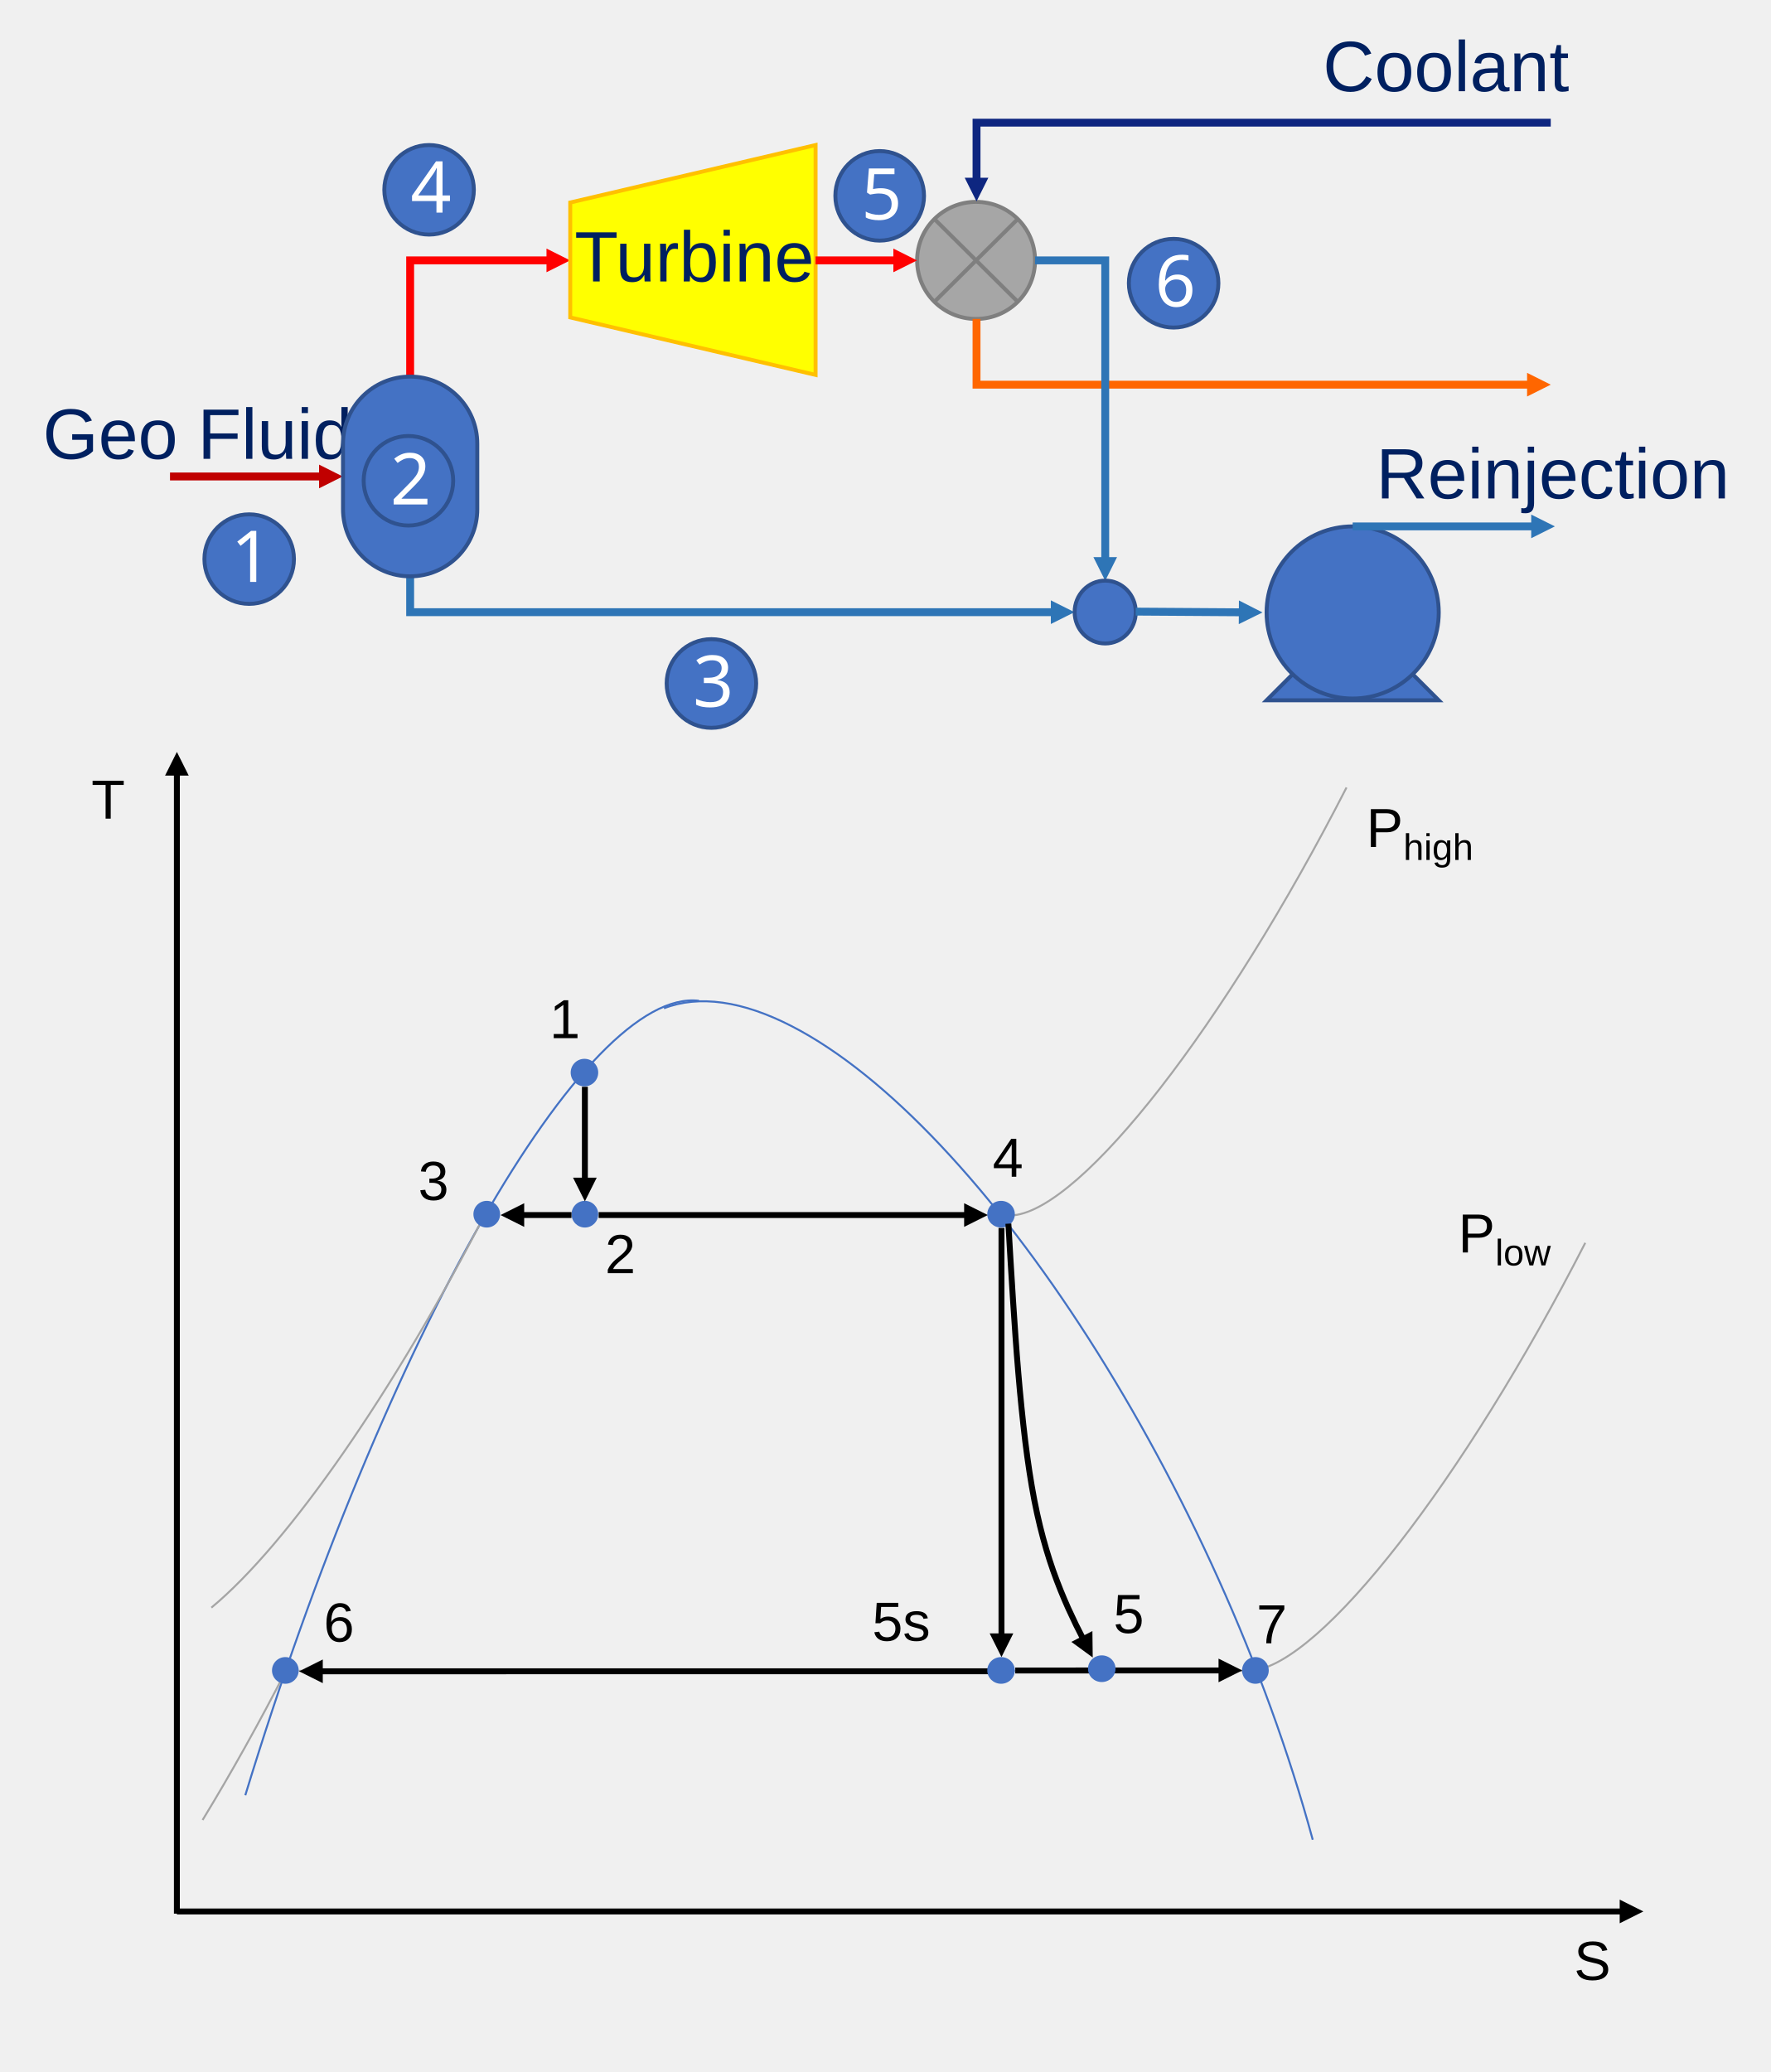
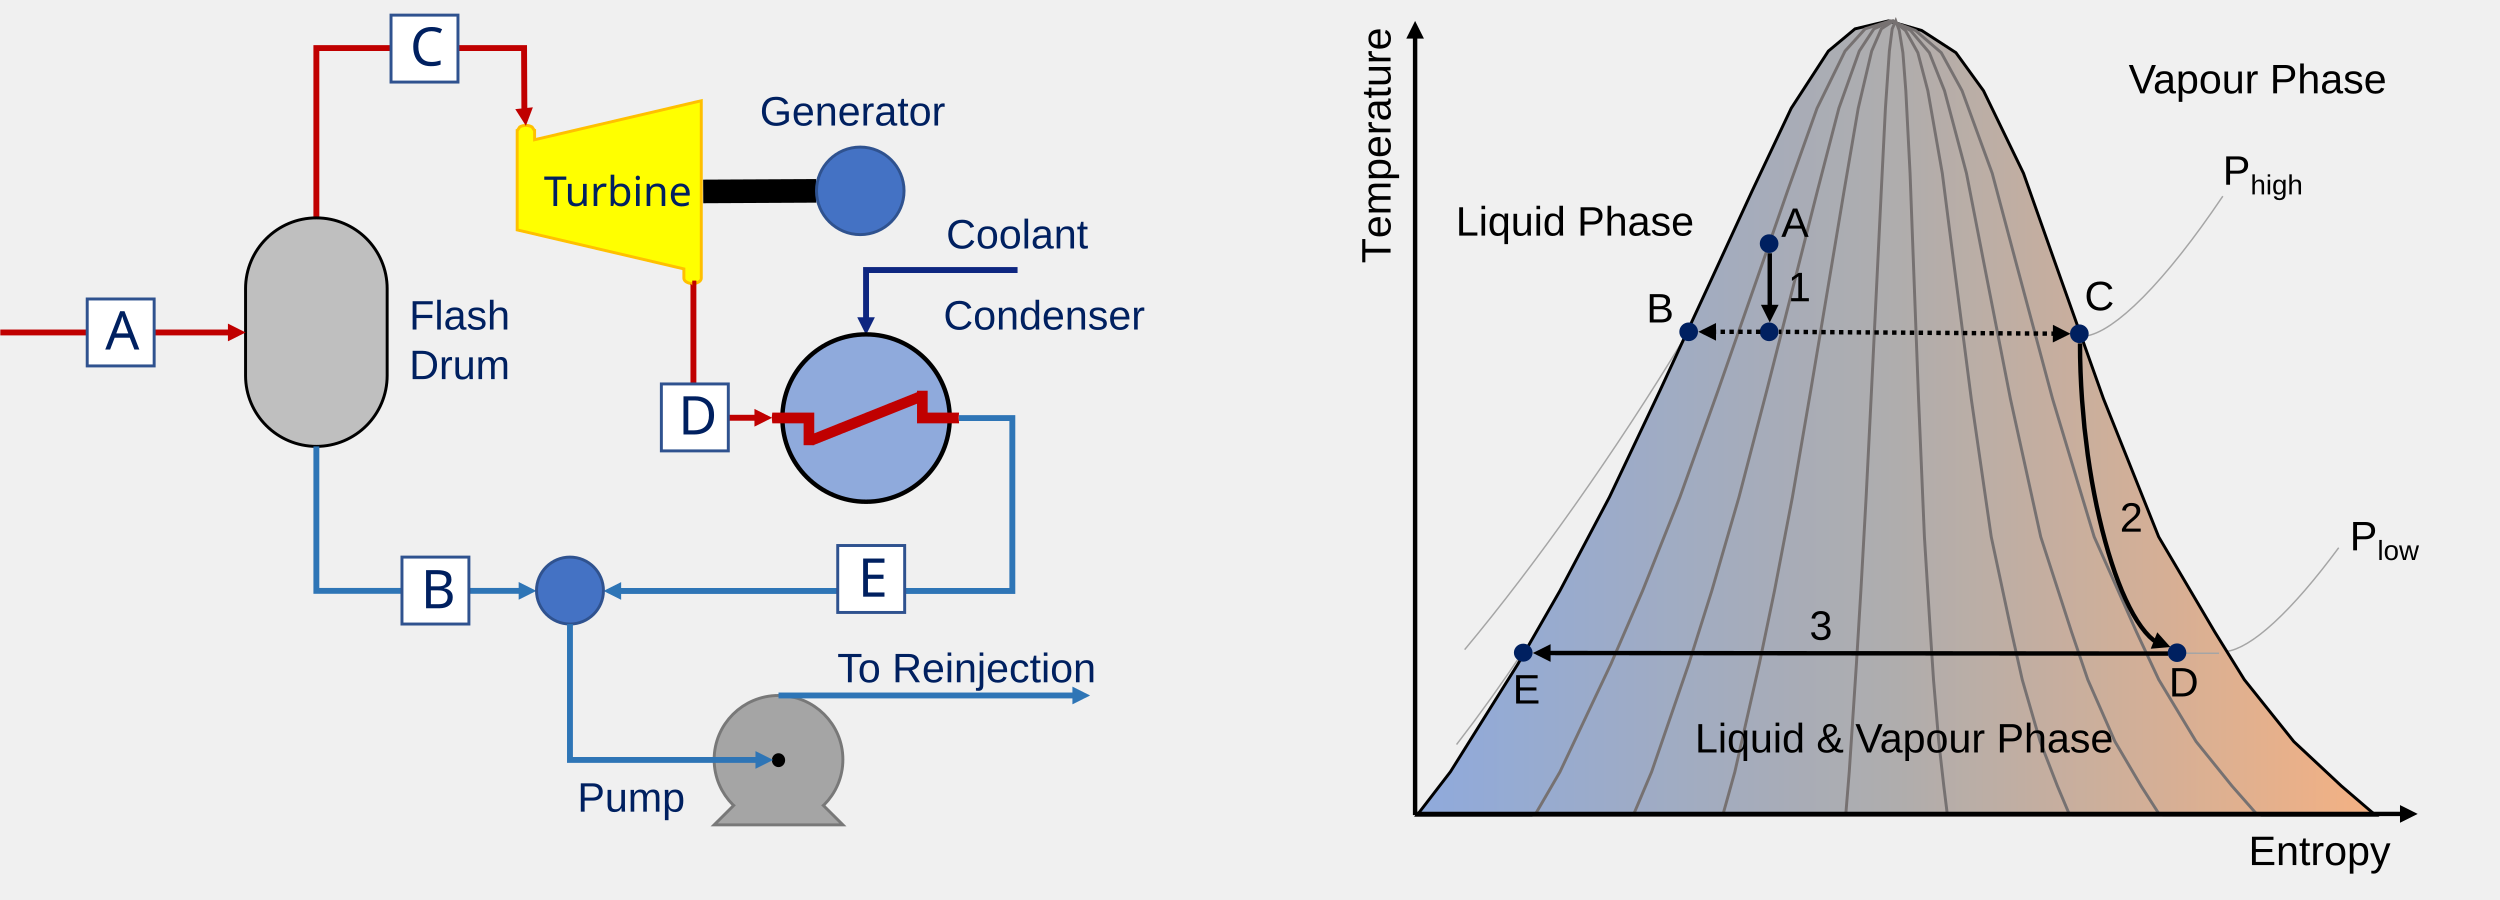
- <svg xmlns="http://www.w3.org/2000/svg" width="2057" height="2407" xml:space="preserve" overflow="hidden">
+ <svg xmlns="http://www.w3.org/2000/svg" width="3884" height="1398" xml:space="preserve" overflow="hidden">
  <defs>
    <clipPath id="clip0">
-       <rect x="1187" y="128" width="2057" height="2407" />
+       <rect x="279" y="635" width="3884" height="1398" />
    </clipPath>
+     <linearGradient x1="2480.5" y1="1284.5" x2="3969.5" y2="1284.5" gradientUnits="userSpaceOnUse" spreadMethod="reflect" id="fill1">
+       <stop offset="0" stop-color="#8FAADC" />
+       <stop offset="0.5" stop-color="#AFADAD" />
+       <stop offset="1" stop-color="#F4B183" />
+     </linearGradient>
  </defs>
-   <g clip-path="url(#clip0)" transform="translate(-1187 -128)">
-     <path d="M472.214 30.47C887.18-43.293 1385.5 21.14 1585.24 174.385 1636.3 213.561 1664.32 256.285 1667.45 299.747" stroke="#4472C4" stroke-width="2.292" stroke-miterlimit="8" fill="none" fill-rule="evenodd" transform="matrix(-0.426883 -0.904307 -0.904307 0.426883 2941.24 2679.22)" />
-     <path d="M1471.98 2213.52C1634.22 1681.53 1866.74 1274.43 1999.1 1290.62" stroke="#4472C4" stroke-width="2.292" stroke-miterlimit="8" fill="none" fill-rule="evenodd" />
-     <path d="M267.416 425.039C272.189 489.403 274.623 556.878 274.623 624.808" stroke="#A5A5A5" stroke-width="2.292" stroke-miterlimit="8" fill="none" fill-rule="evenodd" transform="matrix(0.890247 0.455478 0.455478 -0.890247 990.681 2498.87)" />
-     <path d="M0 0 1114.15 0" stroke="#A5A5A5" stroke-width="2.292" stroke-miterlimit="8" fill="none" fill-rule="evenodd" transform="matrix(-1 0 0 1 2648.15 2069)" />
-     <path d="M199.799 68.449C245.723 175.246 274.623 390.132 274.623 624.808" stroke="#A5A5A5" stroke-width="2.292" stroke-miterlimit="8" fill="none" fill-rule="evenodd" transform="matrix(0.890247 0.455478 0.455478 -0.890247 1223.52 1965.51)" />
-     <path d="M156.663 6.236C224.339 50.073 274.623 313.754 274.623 624.807" stroke="#A5A5A5" stroke-width="2.292" stroke-miterlimit="8" fill="none" fill-rule="evenodd" transform="matrix(0.890247 0.455478 0.455478 -0.890247 2222.29 1473.97)" />
-     <path d="M3.438-9.19251e-07 3.438 1326.63-3.437 1326.63-3.438 9.19251e-07ZM13.75 1322.04 0 1349.54-13.75 1322.04Z" transform="matrix(1 0 0 -1 1392.5 2351.04)" />
-     <path d="M7.2815e-07-3.438 1680.81-3.437 1680.81 3.438-7.2815e-07 3.438ZM1676.23-13.75 1703.73 0 1676.23 13.75Z" transform="matrix(1 0 0 -1 1392.5 2348.5)" />
-     <text font-family="Arial,Arial_MSFontService,sans-serif" font-weight="400" font-size="64" transform="matrix(1 0 0 1 1293.13 1079)">T</text>
-     <text font-family="Arial,Arial_MSFontService,sans-serif" font-weight="400" font-size="64" transform="matrix(1 0 0 1 3015.65 2428)">S</text>
-     <path d="M156.663 6.236C224.339 50.073 274.623 313.754 274.623 624.807" stroke="#A5A5A5" stroke-width="2.292" stroke-miterlimit="8" fill="none" fill-rule="evenodd" transform="matrix(0.890247 0.455478 0.455478 -0.890247 2499.66 2002.93)" />
-     <text font-family="Arial,Arial_MSFontService,sans-serif" font-weight="400" font-size="64" transform="matrix(1 0 0 1 2774.38 1112)">P</text>
-     <text font-family="Arial,Arial_MSFontService,sans-serif" font-weight="400" font-size="43" transform="matrix(1 0 0 1 2817.35 1127)">high</text>
-     <text font-family="Arial,Arial_MSFontService,sans-serif" font-weight="400" font-size="64" transform="matrix(1 0 0 1 2881.16 1583)">P</text>
-     <text font-family="Arial,Arial_MSFontService,sans-serif" font-weight="400" font-size="43" transform="matrix(1 0 0 1 2924.13 1598)">low</text>
-     <path d="M1503 2068.5C1503 2059.94 1509.94 2053 1518.5 2053 1527.06 2053 1534 2059.94 1534 2068.5 1534 2077.06 1527.06 2084 1518.5 2084 1509.94 2084 1503 2077.06 1503 2068.5Z" fill="#4472C4" fill-rule="evenodd" />
-     <path d="M2334 1538.5C2334 1529.94 2341.16 1523 2350 1523 2358.84 1523 2366 1529.94 2366 1538.5 2366 1547.06 2358.84 1554 2350 1554 2341.16 1554 2334 1547.06 2334 1538.5Z" fill="#4472C4" fill-rule="evenodd" />
-     <path d="M9.60981e-05-3.438 777.465-3.416 777.465 3.459-9.60981e-05 3.438ZM772.882-13.728 800.382 0.022 772.882 13.772Z" transform="matrix(-1 0 0 1 2334.88 2069.5)" />
-     <path d="M1882.5 1536.06 2311.7 1536.06 2311.7 1542.94 1882.5 1542.94ZM2307.11 1525.75 2334.61 1539.5 2307.11 1553.25Z" />
-     <path d="M2353.94 1554.5 2353.94 2030.05 2347.06 2030.05 2347.06 1554.5ZM2364.25 2025.46 2350.5 2052.96 2336.75 2025.46Z" />
-     <path d="M2334 2068.5C2334 2059.94 2341.16 2053 2350 2053 2358.84 2053 2366 2059.94 2366 2068.5 2366 2077.06 2358.84 2084 2350 2084 2341.16 2084 2334 2077.06 2334 2068.5Z" fill="#4472C4" fill-rule="evenodd" />
-     <text font-family="Arial,Arial_MSFontService,sans-serif" font-weight="400" font-size="64" transform="matrix(1 0 0 1 1563.02 2035)">6</text>
-     <text font-family="Arial,Arial_MSFontService,sans-serif" font-weight="400" font-size="64" transform="matrix(1 0 0 1 2200.23 2034)">5s</text>
-     <path d="M1850 1374C1850 1365.16 1857.16 1358 1866 1358 1874.84 1358 1882 1365.16 1882 1374 1882 1382.84 1874.84 1390 1866 1390 1857.16 1390 1850 1382.84 1850 1374Z" fill="#4472C4" fill-rule="evenodd" />
-     <path d="M1851 1538.5C1851 1529.94 1857.94 1523 1866.5 1523 1875.06 1523 1882 1529.94 1882 1538.5 1882 1547.06 1875.06 1554 1866.5 1554 1857.94 1554 1851 1547.06 1851 1538.5Z" fill="#4472C4" fill-rule="evenodd" />
-     <text font-family="Arial,Arial_MSFontService,sans-serif" font-weight="400" font-size="64" transform="matrix(1 0 0 1 1825.44 1334)">1</text>
-     <text font-family="Arial,Arial_MSFontService,sans-serif" font-weight="400" font-size="64" transform="matrix(1 0 0 1 1889.87 1607)">2</text>
-     <text font-family="Arial,Arial_MSFontService,sans-serif" font-weight="400" font-size="64" transform="matrix(1 0 0 1 1672.83 1522)">3</text>
-     <path d="M1737 1538.5C1737 1529.94 1743.94 1523 1752.5 1523 1761.06 1523 1768 1529.94 1768 1538.5 1768 1547.06 1761.06 1554 1752.5 1554 1743.94 1554 1737 1547.06 1737 1538.5Z" fill="#4472C4" fill-rule="evenodd" />
-     <text font-family="Arial,Arial_MSFontService,sans-serif" font-weight="400" font-size="64" transform="matrix(1 0 0 1 2340.17 1495)">4</text>
-     <path d="M2630 2068.5C2630 2059.94 2636.94 2053 2645.5 2053 2654.06 2053 2661 2059.94 2661 2068.5 2661 2077.06 2654.06 2084 2645.5 2084 2636.94 2084 2630 2077.06 2630 2068.5Z" fill="#4472C4" fill-rule="evenodd" />
-     <text font-family="Arial,Arial_MSFontService,sans-serif" font-weight="400" font-size="64" transform="matrix(1 0 0 1 2646.71 2037)">7</text>
-     <path d="M1.5044e-05-3.438 59.546-3.437 59.546 3.438-1.5044e-05 3.438ZM54.963-13.75 82.463 0 54.963 13.75Z" transform="matrix(-1 0 0 1 1850.96 1539.5)" />
-     <path d="M0.001-3.438 240.759-3.367 240.757 3.508-0.001 3.438ZM236.179-13.681 263.675 0.078 236.171 13.819Z" transform="matrix(1 0 0 -1 2366.5 2068.58)" />
-     <path d="M2451 2066.5C2451 2057.94 2458.16 2051 2467 2051 2475.84 2051 2483 2057.94 2483 2066.5 2483 2075.06 2475.84 2082 2467 2082 2458.16 2082 2451 2075.06 2451 2066.5Z" fill="#4472C4" fill-rule="evenodd" />
-     <path d="M2361.93 1549.3 2364.56 1593.73 2364.56 1593.72 2367.31 1637.79 2367.3 1637.77 2370.24 1680.95 2370.24 1680.93 2371.8 1702.12 2371.8 1702.1 2373.49 1722.91 2373.49 1722.88 2375.3 1743.32 2375.3 1743.29 2377.23 1763.23 2377.23 1763.2 2379.29 1782.64 2379.29 1782.61 2381.48 1801.54 2381.47 1801.49 2383.85 1819.74 2383.84 1819.69 2386.4 1837.32 2386.39 1837.26 2389.14 1854.2 2389.13 1854.13 2392.07 1870.26 2392.05 1870.18 2395.24 1885.55 2395.22 1885.47 2398.6 1900.04 2398.58 1899.96 2402.14 1913.83 2402.12 1913.75 2405.87 1927 2405.85 1926.92 2409.72 1939.49 2409.7 1939.4 2413.76 1951.47 2413.73 1951.38 2417.98 1962.94 2417.95 1962.88 2422.27 1973.94 2422.24 1973.87 2426.67 1984.56 2426.65 1984.5 2431.15 1994.81 2431.11 1994.73 2440.42 2014.54 2440.38 2014.44 2449.07 2031.57 2442.94 2034.68 2434.22 2017.51 2424.87 1997.61 2420.34 1987.22 2415.87 1976.47 2411.54 1965.34 2407.26 1953.7 2403.17 1941.56 2399.27 1928.91 2395.49 1915.58 2391.91 1901.63 2388.52 1886.99 2385.31 1871.53 2382.36 1855.33 2379.6 1838.34 2377.03 1820.66 2374.65 1802.36 2372.46 1783.38 2370.39 1763.91 2368.45 1743.94 2366.64 1723.48 2364.95 1702.64 2363.38 1681.43 2360.44 1638.22 2357.69 1594.15 2355.07 1549.7ZM2456.13 2022.76 2456.5 2053.5 2431.68 2035.35Z" />
-     <text font-family="Arial,Arial_MSFontService,sans-serif" font-weight="400" font-size="64" transform="matrix(1 0 0 1 2480.5 2025)">5</text>
-     <path d="M2658.5 941.5 2758.5 841.5 2858.5 941.5Z" stroke="#2F528F" stroke-width="4.583" stroke-miterlimit="8" fill="#4472C4" fill-rule="evenodd" />
-     <path d="M2658.5 839.5C2658.5 784.271 2703.27 739.5 2758.5 739.5 2813.73 739.5 2858.5 784.271 2858.5 839.5 2858.5 894.728 2813.73 939.5 2758.5 939.5 2703.27 939.5 2658.5 894.728 2658.5 839.5Z" stroke="#2F528F" stroke-width="4.583" stroke-miterlimit="8" fill="#4472C4" fill-rule="evenodd" />
-     <path d="M2319.5 840.5C2319.5 840.5 2319.5 840.5 2319.5 840.5 2319.5 840.5 2319.5 840.5 2319.5 840.5 2319.5 840.5 2319.5 840.5 2319.5 840.5 2319.5 840.5 2319.5 840.5 2319.5 840.5Z" stroke="#2F528F" stroke-width="4.583" stroke-miterlimit="8" fill="#4472C4" fill-rule="evenodd" />
-     <path d="M1658.92 565.472 1658.92 425.917 1826.49 425.917 1826.49 435.083 1663.5 435.083 1668.08 430.5 1668.08 565.472ZM1821.91 416.75 1849.41 430.5 1821.91 444.25Z" fill="#FF0000" />
-     <path d="M2252.5 430.5C2252.5 392.945 2283.17 362.5 2321 362.5 2358.83 362.5 2389.5 392.945 2389.5 430.5 2389.5 468.055 2358.83 498.5 2321 498.5 2283.17 498.5 2252.5 468.055 2252.5 430.5Z" fill="#A6A6A6" fill-rule="evenodd" />
-     <path d="M2272.56 382.417 2369.44 478.583M2369.44 382.417 2272.56 478.583" stroke="#7F7F7F" stroke-width="4.583" stroke-miterlimit="8" fill="none" fill-rule="evenodd" />
-     <path d="M2252.5 430.5C2252.5 392.945 2283.17 362.5 2321 362.5 2358.83 362.5 2389.5 392.945 2389.5 430.5 2389.5 468.055 2358.83 498.5 2321 498.5 2283.17 498.5 2252.5 468.055 2252.5 430.5Z" stroke="#7F7F7F" stroke-width="4.583" stroke-miterlimit="8" fill="none" fill-rule="evenodd" />
-     <path d="M0-4.583 671.71-4.583 671.71 68.572 662.543 68.572 662.543 0 667.126 4.583 0 4.583ZM680.876 63.989 667.126 91.489 653.376 63.989Z" fill="#0E2680" transform="matrix(-1 1.22465e-16 1.22465e-16 1 2988.63 270.5)" />
-     <path d="M1384.5 676.917 1562.27 676.917 1562.27 686.084 1384.5 686.083ZM1557.69 667.75 1585.19 681.501 1557.69 695.25Z" fill="#C00000" />
-     <path d="M0 285 66.75 0 200.25 0 267 285Z" stroke="#FFC000" stroke-width="4.583" stroke-miterlimit="8" fill="#FFFF00" fill-rule="evenodd" transform="matrix(1.83697e-16 1 1 -1.83697e-16 1849.5 296.5)" />
-     <path d="M2134.5 425.917 2229.49 425.917 2229.49 435.083 2134.5 435.083ZM2224.9 416.75 2252.4 430.5 2224.9 444.25Z" fill="#FF0000" />
-     <path d="M2965.71 579.456 2316.92 579.456 2316.92 498.5 2326.08 498.5 2326.08 574.872 2321.5 570.289 2965.71 570.289ZM2961.13 561.122 2988.63 574.872 2961.13 588.622Z" fill="#FF6600" />
-     <text fill="#002060" font-family="Arial,Arial_MSFontService,sans-serif" font-weight="400" font-size="83" transform="matrix(1 0 0 1 2723.89 234)">Coolant</text>
-     <text fill="#002060" font-family="Arial,Arial_MSFontService,sans-serif" font-weight="400" font-size="83" transform="matrix(1 0 0 1 1854.52 455)">Turbine</text>
-     <text fill="#002060" font-family="Arial,Arial_MSFontService,sans-serif" font-weight="400" font-size="83" transform="matrix(1 0 0 1 2785.71 707)">Reinjection</text>
-     <path d="M0-4.583 46.235-4.583 46.235 748.922 37.069 748.922 37.069 0 41.652 4.583 0 4.583ZM55.402 744.339 41.652 771.839 27.902 744.339Z" fill="#2E75B6" transform="matrix(1.83697e-16 1 1 -1.83697e-16 1663.5 797.5)" />
-     <path d="M2758.5 734.917 2970.5 734.917 2970.5 744.084 2758.5 744.083ZM2965.92 725.75 2993.42 739.5 2965.92 753.25Z" fill="#2E75B6" />
-     <text fill="#002060" font-family="Arial,Arial_MSFontService,sans-serif" font-weight="400" font-size="83" transform="matrix(1 0 0 1 1236.69 661)">Geo Fluid</text>
-     <path d="M1585.5 643.5C1585.5 600.422 1620.42 565.5 1663.5 565.5L1663.5 565.5C1706.58 565.5 1741.5 600.422 1741.5 643.5L1741.5 719.5C1741.5 762.578 1706.58 797.5 1663.5 797.5L1663.5 797.5C1620.42 797.5 1585.5 762.578 1585.5 719.5Z" stroke="#2F528F" stroke-width="4.583" stroke-miterlimit="8" fill="#4472C4" fill-rule="evenodd" />
-     <path d="M2389.5 425.917 2475.61 425.917 2475.61 779.757 2466.44 779.757 2466.44 430.5 2471.02 435.083 2389.5 435.083ZM2484.77 775.173 2471.02 802.673 2457.27 775.173Z" fill="#2E75B6" />
-     <path d="M2435.5 839C2435.5 818.842 2451.39 802.5 2471 802.5 2490.61 802.5 2506.5 818.842 2506.5 839 2506.5 859.158 2490.61 875.5 2471 875.5 2451.39 875.5 2435.5 859.158 2435.5 839Z" stroke="#2F528F" stroke-width="4.583" stroke-miterlimit="8" fill="#4472C4" fill-rule="evenodd" />
-     <path d="M2506.53 833.917 2630.89 834.732 2630.83 843.898 2506.47 843.083ZM2626.36 825.535 2653.77 839.465 2626.18 853.035Z" fill="#2E75B6" />
-     <path d="M1424.5 777.5C1424.5 748.781 1447.78 725.5 1476.5 725.5 1505.22 725.5 1528.5 748.781 1528.5 777.5 1528.5 806.219 1505.22 829.5 1476.5 829.5 1447.78 829.5 1424.5 806.219 1424.5 777.5Z" stroke="#2F528F" stroke-width="4.583" stroke-miterlimit="8" fill="#4472C4" fill-rule="evenodd" />
-     <text fill="#FFFFFF" font-family="Calibri,Calibri_MSFontService,sans-serif" font-weight="400" font-size="83" transform="matrix(1 0 0 1 1455.27 804)">1</text>
-     <path d="M1609.5 686.5C1609.5 657.781 1632.78 634.5 1661.5 634.5 1690.22 634.5 1713.5 657.781 1713.5 686.5 1713.5 715.219 1690.22 738.5 1661.5 738.5 1632.78 738.5 1609.5 715.219 1609.5 686.5Z" stroke="#2F528F" stroke-width="4.583" stroke-miterlimit="8" fill="#4472C4" fill-rule="evenodd" />
-     <text fill="#FFFFFF" font-family="Calibri,Calibri_MSFontService,sans-serif" font-weight="400" font-size="83" transform="matrix(1 0 0 1 1640.39 714)">2</text>
-     <path d="M1869.94 1390.5 1869.94 1500.67 1863.06 1500.67 1863.06 1390.5ZM1880.25 1496.08 1866.5 1523.58 1852.75 1496.08Z" />
-     <path d="M1961.5 922C1961.5 893.557 1984.78 870.5 2013.5 870.5 2042.22 870.5 2065.5 893.557 2065.5 922 2065.5 950.443 2042.22 973.5 2013.5 973.5 1984.78 973.5 1961.5 950.443 1961.5 922Z" stroke="#2F528F" stroke-width="4.583" stroke-miterlimit="8" fill="#4472C4" fill-rule="evenodd" />
-     <text fill="#FFFFFF" font-family="Calibri,Calibri_MSFontService,sans-serif" font-weight="400" font-size="83" transform="matrix(1 0 0 1 1991.95 949)">3</text>
-     <path d="M1633.5 348.5C1633.5 319.781 1656.78 296.5 1685.5 296.5 1714.22 296.5 1737.5 319.781 1737.5 348.5 1737.5 377.219 1714.22 400.5 1685.5 400.5 1656.78 400.5 1633.5 377.219 1633.5 348.5Z" stroke="#2F528F" stroke-width="4.583" stroke-miterlimit="8" fill="#4472C4" fill-rule="evenodd" />
-     <text fill="#FFFFFF" font-family="Calibri,Calibri_MSFontService,sans-serif" font-weight="400" font-size="83" transform="matrix(1 0 0 1 1663.94 375)">4</text>
-     <path d="M2157.5 355.5C2157.5 326.781 2180.56 303.5 2209 303.5 2237.44 303.5 2260.5 326.781 2260.5 355.5 2260.5 384.219 2237.44 407.5 2209 407.5 2180.56 407.5 2157.5 384.219 2157.5 355.5Z" stroke="#2F528F" stroke-width="4.583" stroke-miterlimit="8" fill="#4472C4" fill-rule="evenodd" />
-     <text fill="#FFFFFF" font-family="Calibri,Calibri_MSFontService,sans-serif" font-weight="400" font-size="83" transform="matrix(1 0 0 1 2187.59 383)">5</text>
-     <path d="M2498.5 457C2498.5 428.557 2521.78 405.5 2550.5 405.5 2579.22 405.5 2602.5 428.557 2602.5 457 2602.5 485.443 2579.22 508.5 2550.5 508.5 2521.78 508.5 2498.5 485.443 2498.5 457Z" stroke="#2F528F" stroke-width="4.583" stroke-miterlimit="8" fill="#4472C4" fill-rule="evenodd" />
-     <text fill="#FFFFFF" font-family="Calibri,Calibri_MSFontService,sans-serif" font-weight="400" font-size="83" transform="matrix(1 0 0 1 2528.73 484)">6</text>
+   <g clip-path="url(#clip0)" transform="translate(-279 -635)">
+     <path d="M244.483 388.589C248.847 447.433 251.072 509.122 251.072 571.227" stroke="#A5A5A5" stroke-width="2.292" stroke-miterlimit="8" fill="none" fill-rule="evenodd" transform="matrix(0.833926 0.551876 0.551876 -0.833926 2123.55 1980.83)" />
+     <path d="M143.228 5.701C182.449 31.106 216.733 139.264 235.718 297.484" stroke="#A5A5A5" stroke-width="2.292" stroke-miterlimit="8" fill="none" fill-rule="evenodd" transform="matrix(0.890247 0.455478 0.455478 -0.890247 3387.03 1097.24)" />
+     <path d="M143.228 5.701C176.285 27.114 206.106 107.571 226.095 229.279" stroke="#A5A5A5" stroke-width="2.292" stroke-miterlimit="8" fill="none" fill-rule="evenodd" transform="matrix(0.890247 0.455478 0.455478 -0.890247 3606.7 1587.07)" />
+     <path d="M230.087 335.321C249.348 508.698 255.716 722.123 247.671 924.658" stroke="#A5A5A5" stroke-width="2.292" stroke-miterlimit="8" fill="none" fill-rule="evenodd" transform="matrix(0.833926 0.551876 0.551876 -0.833926 2177.55 1796.92)" />
+     <path d="M3212.71 667.5 3264.47 682.297 3317.71 716.823 3360.6 776.011 3422.72 904.252 3471.52 1042.36 3546.94 1254.45 3632.72 1469 3719.97 1616.97 3765.82 1690.96 3842.72 1787.14 3916.67 1856.19 3969.5 1901.5 2480.5 1901.5 2532.42 1833.99 2637.42 1666.3 2702.49 1552.85 2779.4 1407.35 2857.78 1242.12 2937.64 1069.48 3001.23 931.38 3061.87 803.139 3119.54 714.357 3160.95 679.831 3212.71 667.5Z" stroke="#000000" stroke-width="4.583" stroke-miterlimit="8" fill="url(#fill1)" fill-rule="evenodd" />
+     <path d="M3215.73 667.5 3254.77 682.297 3294.92 716.823 3327.27 776.011 3374.12 904.252 3410.92 1042.36 3467.81 1254.45 3532.5 1469 3598.31 1616.97 3632.88 1690.96 3690.88 1787.14 3746.65 1856.19 3786.5 1901.5 2663.5 1901.5 2702.66 1833.99 2781.85 1666.3 2830.93 1552.85 2888.93 1407.35 2948.04 1242.12 3008.27 1069.48 3056.23 931.38 3101.96 803.139 3145.46 714.357 3176.69 679.831 3215.73 667.5Z" stroke="#767171" stroke-width="4.583" stroke-miterlimit="8" fill="none" fill-rule="evenodd" />
+     <path d="M3218.75 667.5 3247.19 682.297 3276.43 716.823 3299.99 776.011 3334.12 904.252 3360.93 1042.36 3402.36 1254.45 3449.49 1469 3497.42 1616.97 3522.61 1690.96 3564.85 1787.14 3605.48 1856.19 3634.5 1901.5 2816.5 1901.5 2845.02 1833.99 2902.71 1666.3 2938.45 1552.85 2980.7 1407.35 3023.76 1242.12 3067.63 1069.48 3102.57 931.38 3135.88 803.139 3167.57 714.357 3190.31 679.831 3218.75 667.5Z" stroke="#767171" stroke-width="4.583" stroke-miterlimit="8" fill="none" fill-rule="evenodd" />
+     <path d="M3220.55 667.5 3239.29 682.297 3258.56 716.823 3274.09 776.011 3296.57 904.252 3314.24 1042.36 3341.54 1254.45 3372.59 1469 3404.17 1616.97 3420.77 1690.96 3448.61 1787.14 3475.38 1856.19 3494.5 1901.5 2955.5 1901.5 2974.29 1833.99 3012.3 1666.3 3035.86 1552.85 3063.7 1407.35 3092.07 1242.12 3120.98 1069.48 3144 931.38 3165.95 803.139 3186.83 714.357 3201.82 679.831 3220.55 667.5Z" stroke="#767171" stroke-width="4.583" stroke-miterlimit="8" fill="none" fill-rule="evenodd" />
+     <path d="M3224.2 667.5 3229.69 682.297 3235.34 716.823 3239.89 776.011 3246.48 904.252 3251.66 1042.36 3259.66 1254.45 3268.76 1469 3278.02 1616.97 3282.89 1690.96 3291.05 1787.14 3298.89 1856.19 3304.5 1901.5 3146.5 1901.5 3152.01 1833.99 3163.15 1666.3 3170.06 1552.85 3178.22 1407.35 3186.53 1242.12 3195.01 1069.48 3201.76 931.38 3208.19 803.139 3214.31 714.357 3218.7 679.831 3224.2 667.5Z" stroke="#767171" stroke-width="4.583" stroke-miterlimit="8" fill="none" fill-rule="evenodd" />
+     <path d="M3726.44 1649.9 2660 1649" stroke="#A5A5A5" stroke-width="2.292" stroke-miterlimit="8" fill="none" fill-rule="evenodd" />
+     <path d="M3.438-1.00548e-06 3.438 1210.9-3.437 1210.9-3.438 1.00548e-06ZM13.75 1206.31 0 1233.81-13.75 1206.31Z" transform="matrix(1 0 0 -1 2477.5 1901.31)" />
+     <path d="M7.96451e-07-3.438 1534.7-3.437 1534.7 3.438-7.96451e-07 3.438ZM1530.12-13.75 1557.62 0 1530.12 13.75Z" transform="matrix(1 0 0 -1 2477.5 1899.5)" />
+     <text font-family="Arial,Arial_MSFontService,sans-serif" font-weight="400" font-size="64" transform="matrix(-1.83697e-16 -1 1 -1.83697e-16 2439.38 1044)">T</text>
+     <text font-family="Arial,Arial_MSFontService,sans-serif" font-weight="400" font-size="64" transform="matrix(-1.83697e-16 -1 1 -1.83697e-16 2439.38 1005)">emperature</text>
+     <text font-family="Arial,Arial_MSFontService,sans-serif" font-weight="400" font-size="64" transform="matrix(1 0 0 1 3772.41 1979)">Entropy</text>
+     <text font-family="Arial,Arial_MSFontService,sans-serif" font-weight="400" font-size="64" transform="matrix(1 0 0 1 3732.39 922)">P</text>
+     <text font-family="Arial,Arial_MSFontService,sans-serif" font-weight="400" font-size="43" transform="matrix(1 0 0 1 3775.35 937)">high</text>
+     <text font-family="Arial,Arial_MSFontService,sans-serif" font-weight="400" font-size="64" transform="matrix(1 0 0 1 3929.64 1490)">P</text>
+     <text font-family="Arial,Arial_MSFontService,sans-serif" font-weight="400" font-size="43" transform="matrix(1 0 0 1 3972.61 1505)">low</text>
+     <path d="M2631 1649C2631 1641.27 2637.49 1635 2645.5 1635 2653.51 1635 2660 1641.27 2660 1649 2660 1656.73 2653.51 1663 2645.5 1663 2637.49 1663 2631 1656.73 2631 1649Z" fill="#002060" fill-rule="evenodd" />
+     <path d="M3647.55 1653.83 2683.41 1652.96 2683.42 1646.08 3647.55 1646.96ZM2687.99 1663.28 2660.5 1649.5 2688.01 1635.78Z" />
+     <path d="M0.029-3.437 22.188-3.25 44.314-2.623 66.374-1.62 88.257-0.241 131.482 3.518 173.711 8.656 194.344 11.729 214.59 15.051 234.338 18.687 253.651 22.575 272.464 26.776 290.715 31.166 308.345 35.809 325.356 40.643 341.682 45.729 357.267 50.945 372.047 56.416 386.083 62.018 399.195 67.818 411.437 73.75 422.761 79.823 433.104 86.041 442.466 92.41 450.726 98.877 457.894 105.464 464.123 112.505 466.449 117.854 460.145 120.596 458.035 115.746 458.613 116.653 452.863 110.153 453.112 110.406 446.174 104.031 446.381 104.207 438.318 97.894 438.504 98.03 429.316 91.78 429.479 91.883 419.291 85.758 419.438 85.842 408.25 79.842 408.376 79.906 396.251 74.031 396.36 74.081 383.36 68.331 383.476 68.38 369.538 62.818 369.619 62.849 354.932 57.411 355.034 57.447 339.534 52.26 339.603 52.282 323.353 47.219 323.435 47.244 306.498 42.432 306.562 42.449 289 37.824 289.071 37.842 270.884 33.467 270.938 33.48 252.188 29.292 252.259 29.307 233.009 25.432 233.065 25.443 213.378 21.818 213.443 21.83 193.256 18.517 193.306 18.525 172.744 15.463 172.835 15.475 130.71 10.35 130.827 10.362 87.702 6.612 87.784 6.618 65.971 5.243 66.031 5.246 44.031 4.246 44.09 4.249 22.028 3.624 22.096 3.625-0.029 3.437ZM474.379 109.884 471.769 140.519 448.827 120.049Z" transform="matrix(1.83697e-16 1 1 -1.83697e-16 3510.5 1168.5)" />
+     <text font-family="Arial,Arial_MSFontService,sans-serif" font-weight="400" font-size="64" transform="matrix(1 0 0 1 2540.78 1001)">Liquid Phase</text>
+     <text font-family="Arial,Arial_MSFontService,sans-serif" font-weight="400" font-size="64" transform="matrix(1 0 0 1 2912.33 1804)">Liquid &amp; Vapour Phase</text>
+     <text font-family="Arial,Arial_MSFontService,sans-serif" font-weight="400" font-size="64" transform="matrix(1 0 0 1 3586.04 780)">Vapour Phase</text>
+     <path d="M3472.89 1156.84 3466.01 1156.79 3466.06 1149.91 3472.93 1149.96ZM3459.14 1156.74 3452.26 1156.7 3452.31 1149.82 3459.18 1149.87ZM3445.39 1156.65 3438.51 1156.6 3438.56 1149.73 3445.43 1149.78ZM3431.64 1156.56 3424.76 1156.51 3424.81 1149.64 3431.68 1149.68ZM3417.89 1156.47 3411.01 1156.42 3411.06 1149.54 3417.93 1149.59ZM3404.14 1156.37 3397.26 1156.33 3397.31 1149.45 3404.19 1149.5ZM3390.39 1156.28 3383.51 1156.23 3383.56 1149.36 3390.44 1149.41ZM3376.64 1156.19 3369.76 1156.14 3369.81 1149.27 3376.69 1149.31ZM3362.89 1156.09 3356.01 1156.05 3356.06 1149.17 3362.94 1149.22ZM3349.14 1156 3342.27 1155.96 3342.31 1149.08 3349.19 1149.13ZM3335.39 1155.91 3328.52 1155.86 3328.56 1148.99 3335.44 1149.03ZM3321.64 1155.82 3314.77 1155.77 3314.81 1148.9 3321.69 1148.94ZM3307.89 1155.72 3301.02 1155.68 3301.06 1148.8 3307.94 1148.85ZM3294.14 1155.63 3287.27 1155.59 3287.31 1148.71 3294.19 1148.76ZM3280.39 1155.54 3273.52 1155.49 3273.56 1148.62 3280.44 1148.66ZM3266.64 1155.45 3259.77 1155.4 3259.81 1148.53 3266.69 1148.57ZM3252.89 1155.35 3246.02 1155.31 3246.06 1148.43 3252.94 1148.48ZM3239.14 1155.26 3232.27 1155.22 3232.31 1148.34 3239.19 1148.39ZM3225.39 1155.17 3218.52 1155.12 3218.56 1148.25 3225.44 1148.29ZM3211.64 1155.08 3204.77 1155.03 3204.81 1148.16 3211.69 1148.2ZM3197.89 1154.98 3191.02 1154.94 3191.06 1148.06 3197.94 1148.11ZM3184.14 1154.89 3177.27 1154.85 3177.32 1147.97 3184.19 1148.02ZM3170.39 1154.8 3163.52 1154.75 3163.57 1147.88 3170.44 1147.92ZM3156.64 1154.71 3149.77 1154.66 3149.82 1147.79 3156.69 1147.83ZM3142.89 1154.61 3136.02 1154.57 3136.07 1147.69 3142.94 1147.74ZM3129.15 1154.52 3122.27 1154.47 3122.32 1147.6 3129.19 1147.65ZM3115.4 1154.43 3108.52 1154.38 3108.57 1147.51 3115.44 1147.55ZM3101.65 1154.34 3094.77 1154.29 3094.82 1147.41 3101.69 1147.46ZM3087.9 1154.24 3081.02 1154.2 3081.07 1147.32 3087.94 1147.37ZM3074.15 1154.15 3067.27 1154.1 3067.32 1147.23 3074.19 1147.28ZM3060.4 1154.06 3053.52 1154.01 3053.57 1147.14 3060.44 1147.18ZM3046.65 1153.97 3042.48 1153.94 3042.52 1147.06 3046.69 1147.09ZM3468.42 1139.62 3495.83 1153.55 3468.23 1167.12Z" />
+     <text font-family="Arial,Arial_MSFontService,sans-serif" font-weight="400" font-size="64" transform="matrix(1 0 0 1 3648.58 1717)">D</text>
+     <text font-family="Arial,Arial_MSFontService,sans-serif" font-weight="400" font-size="64" transform="matrix(1 0 0 1 2629.21 1728)">E</text>
+     <path d="M3013 1013.5C3013 1005.49 3019.49 999 3027.5 999 3035.51 999 3042 1005.49 3042 1013.5 3042 1021.51 3035.51 1028 3027.5 1028 3019.49 1028 3013 1021.51 3013 1013.5Z" fill="#002060" fill-rule="evenodd" />
+     <path d="M3013 1150.5C3013 1142.49 3019.49 1136 3027.5 1136 3035.51 1136 3042 1142.49 3042 1150.5 3042 1158.51 3035.51 1165 3027.5 1165 3019.49 1165 3013 1158.51 3013 1150.5Z" fill="#002060" fill-rule="evenodd" />
+     <path d="M3495 1153.5C3495 1145.49 3501.49 1139 3509.5 1139 3517.51 1139 3524 1145.49 3524 1153.5 3524 1161.51 3517.51 1168 3509.5 1168 3501.49 1168 3495 1161.51 3495 1153.5Z" fill="#002060" fill-rule="evenodd" />
+     <path d="M2888 1150.5C2888 1142.49 2894.49 1136 2902.5 1136 2910.51 1136 2917 1142.49 2917 1150.5 2917 1158.51 2910.51 1165 2902.5 1165 2894.49 1165 2888 1158.51 2888 1150.5Z" fill="#002060" fill-rule="evenodd" />
+     <path d="M0.001-3.438 6.876-3.436 6.874 3.439-0.001 3.438ZM13.751-3.434 20.626-3.432 20.624 3.443 13.749 3.441ZM27.501-3.43 34.376-3.429 34.374 3.446 27.499 3.445ZM41.251-3.427 48.126-3.425 48.124 3.45 41.249 3.448ZM55.001-3.423 61.876-3.422 61.874 3.453 54.999 3.452ZM68.751-3.42 73.522-3.419 73.52 3.456 68.749 3.455ZM68.942-13.732 96.438 0.025 68.934 13.768Z" transform="matrix(-1 0 0 1 3013.94 1150.5)" />
+     <path d="M3031.94 1028.5 3031.94 1113.09 3025.06 1113.09 3025.06 1028.5ZM3042.25 1108.5 3028.5 1136 3014.75 1108.5Z" />
+     <path d="M3650.42 1639.5C3655.69 1633.53 3664.8 1632.96 3670.77 1638.23 3676.75 1643.51 3677.31 1652.62 3672.04 1658.59 3666.77 1664.56 3657.66 1665.13 3651.69 1659.86 3645.72 1654.59 3645.15 1645.47 3650.42 1639.5Z" fill="#002060" fill-rule="evenodd" />
+     <text font-family="Arial,Arial_MSFontService,sans-serif" font-weight="400" font-size="64" transform="matrix(1 0 0 1 3046.35 1003)">A</text>
+     <text font-family="Arial,Arial_MSFontService,sans-serif" font-weight="400" font-size="64" transform="matrix(1 0 0 1 2836.85 1136)">B</text>
+     <text font-family="Arial,Arial_MSFontService,sans-serif" font-weight="400" font-size="64" transform="matrix(1 0 0 1 3517.47 1117)">C</text>
+     <path d="M0-4.583 239.952-4.583 239.952 77.949 230.786 77.949 230.786 0 235.369 4.583 0 4.583ZM249.119 73.365 235.369 100.865 221.619 73.365Z" fill="#0E2680" transform="matrix(-1 1.22465e-16 1.22465e-16 1 1859.87 1054.5)" />
+     <path d="M4.583 22.917 4.584 67.852-4.583 67.853-4.583 22.917ZM-13.75 27.5 0 0 13.75 27.5Z" fill="#FF6600" transform="matrix(1 0 0 -1 1622.5 1362.35)" />
+     <text fill="#002060" font-family="Arial,Arial_MSFontService,sans-serif" font-weight="400" font-size="64" transform="matrix(1 0 0 1 1748.98 1021)">Coolant</text>
+     <path d="M1368.5 791.5 1368.5 1022.42 1368.5 1059.1 1368.5 1067.25 1368.5 1067.25C1368.5 1071.8 1362.45 1075.5 1354.99 1075.5 1347.52 1075.5 1341.47 1071.8 1341.47 1067.25L1341.47 1067.25 1341.47 1052.77 1082.5 992.197 1082.5 882.743 1082.5 858.399 1082.5 838.086 1082.5 837.92 1082.61 837.92 1086.46 832.25C1088.9 830.756 1092.28 829.832 1096.01 829.832 1099.74 829.832 1103.12 830.756 1105.57 832.25L1109.41 837.92 1109.53 837.92 1109.53 838.086 1109.53 852.077Z" stroke="#FFC000" stroke-width="4.583" stroke-miterlimit="8" fill="#FFFF00" fill-rule="evenodd" />
+     <text fill="#002060" font-family="Calibri,Calibri_MSFontService,sans-serif" font-weight="400" font-size="64" transform="matrix(1 0 0 1 1123.93 955)">Turbine</text>
+     <path d="M765.917 974.347 765.917 705.104 1097.76 705.104 1098.25 807.683 1089.09 807.727 1088.61 709.709 1093.2 714.271 770.5 714.271 775.083 709.687 775.083 974.347ZM1106.88 801.733 1096.02 830.5 1079.52 804.558Z" fill="#C00000" />
+     <rect x="886.5" y="658.5" width="104" height="104" stroke="#2F528F" stroke-width="4.583" stroke-miterlimit="8" fill="#FFFFFF" />
+     <text fill="#002060" font-family="Calibri,Calibri_MSFontService,sans-serif" font-weight="400" font-size="83" transform="matrix(1 0 0 1 915.976 737)">C</text>
+     <path d="M1354.5 1070.92 1360.88 1070.92 1360.88 1284.05 1356.3 1279.46 1455.69 1279.46 1455.69 1288.63 1351.71 1288.63 1351.71 1075.5 1356.3 1080.08 1354.5 1080.08ZM1451.11 1270.3 1478.61 1284.05 1451.11 1297.8Z" fill="#C00000" />
+     <path d="M100 0C155.229 0 200 44.571 200 99.552 200 127.043 188.807 151.931 170.711 169.947L169.668 170.803 200 201 0 201 30.332 170.803 29.289 169.947C11.193 151.931 0 127.043 0 99.552 0 44.571 44.772 0 100 0Z" stroke="#787878" stroke-width="4.583" stroke-miterlimit="8" fill="#A5A5A5" fill-rule="evenodd" transform="matrix(-1 0 0 1 1588.5 1715.5)" />
+     <path d="M0 8.5C-1.01849e-15 3.806 3.582-1.08218e-15 8-2.16435e-15 12.418-4.3287e-15 16 3.806 16 8.5 16 13.195 12.418 17 8 17 3.582 17-5.09247e-15 13.195 0 8.5Z" stroke="#000000" stroke-width="4.583" stroke-miterlimit="8" fill-rule="evenodd" transform="matrix(-1 0 0 1 1496.5 1807.5)" />
+     <path d="M0 4.583-83.075 4.583-78.492 0-78.492 268.612-83.075 264.029 529.263 264.029 529.263 273.196-87.658 273.196-87.658-4.583 0-4.583ZM524.679 254.862 552.179 268.612 524.679 282.362Z" fill="#2E75B6" transform="matrix(-1 0 0 1 1768.68 1284.5)" />
+     <rect x="1306.5" y="1231.5" width="104" height="104" stroke="#2F528F" stroke-width="4.583" stroke-miterlimit="8" fill="#FFFFFF" />
+     <text fill="#002060" font-family="Calibri,Calibri_MSFontService,sans-serif" font-weight="400" font-size="83" transform="matrix(1 0 0 1 1332.81 1310)">D</text>
+     <path d="M1494.5 1284.5C1494.5 1212.7 1552.7 1154.5 1624.5 1154.5 1696.3 1154.5 1754.5 1212.7 1754.5 1284.5 1754.5 1356.3 1696.3 1414.5 1624.5 1414.5 1552.7 1414.5 1494.5 1356.3 1494.5 1284.5Z" stroke="#000000" stroke-width="6.875" stroke-miterlimit="8" fill="#8FAADC" fill-rule="evenodd" />
+     <path d="M1703.68 1242 1720.22 1242 1720.22 1276.03 1769 1276.03 1768.42 1283.72 1769 1292.66 1720.22 1292.66 1718.58 1292.66 1703.68 1292.66 1703.68 1262.22 1544.03 1326.1 1544.03 1326.69 1542.56 1326.69 1541.79 1327 1541.67 1326.69 1527.48 1326.69 1527.48 1292.66 1478.79 1292.66 1478 1283.72 1478.79 1276.03 1527.48 1276.03 1529.21 1276.03 1544.03 1276.03 1544.03 1308.21 1703.68 1244.32 1703.68 1242Z" fill="#C00000" fill-rule="evenodd" />
+     <rect x="1580.5" y="1482.5" width="104" height="104" stroke="#2F528F" stroke-width="4.583" stroke-miterlimit="8" fill="#FFFFFF" />
+     <text fill="#002060" font-family="Calibri,Calibri_MSFontService,sans-serif" font-weight="400" font-size="83" transform="matrix(1 0 0 1 1611.94 1562)">E</text>
+     <text fill="#002060" font-family="Arial,Arial_MSFontService,sans-serif" font-weight="400" font-size="64" transform="matrix(1 0 0 1 1176.08 1896)">Pump</text>
+     <text fill="#002060" font-family="Arial,Arial_MSFontService,sans-serif" font-weight="400" font-size="64" transform="matrix(1 0 0 1 1744.74 1147)">Condenser</text>
+     <path d="M880.5 1218.5C880.5 1279.25 831.251 1328.5 770.5 1328.5L770.5 1328.5C709.749 1328.5 660.5 1279.25 660.5 1218.5L660.5 1083.5C660.5 1022.75 709.749 973.5 770.5 973.5L770.5 973.5C831.251 973.5 880.5 1022.75 880.5 1083.5Z" stroke="#000000" stroke-width="4.583" stroke-miterlimit="8" fill="#BFBFBF" fill-rule="evenodd" />
+     <path d="M279.5 1146.92 637.69 1146.92 637.69 1156.08 279.5 1156.08ZM633.107 1137.75 660.607 1151.5 633.107 1165.25Z" fill="#C00000" />
+     <rect x="414.5" y="1099.5" width="104" height="104" stroke="#2F528F" stroke-width="4.583" stroke-miterlimit="8" fill="#FFFFFF" />
+     <text fill="#002060" font-family="Calibri,Calibri_MSFontService,sans-serif" font-weight="400" font-size="83" transform="matrix(1 0 0 1 442.531 1178)">A</text>
+     <path d="M0-4.583 229.037-4.583 229.037 318.884 219.87 318.884 219.87 0 224.454 4.583 0 4.583ZM238.204 314.3 224.454 341.8 210.704 314.3Z" fill="#2E75B6" transform="matrix(1.83697e-16 1 1 -1.83697e-16 770.5 1328.5)" />
+     <path d="M1112.5 1552.5C1112.5 1523.78 1135.78 1500.5 1164.5 1500.5 1193.22 1500.5 1216.5 1523.78 1216.5 1552.5 1216.5 1581.22 1193.22 1604.5 1164.5 1604.5 1135.78 1604.5 1112.5 1581.22 1112.5 1552.5Z" stroke="#2F528F" stroke-width="4.583" stroke-miterlimit="8" fill="#4472C4" fill-rule="evenodd" />
+     <path d="M0-4.583 215.734-4.583 215.734 292.783 206.568 292.783 206.568 0 211.151 4.583 0 4.583ZM224.901 288.2 211.151 315.7 197.401 288.2Z" fill="#2E75B6" transform="matrix(1.83697e-16 1 1 -1.83697e-16 1164.5 1604.5)" />
+     <path d="M3.41688e-06-4.583 461.177-4.583 461.177 4.584-3.41688e-06 4.583ZM456.594-13.75 484.094 0 456.594 13.75Z" fill="#2E75B6" transform="matrix(1 0 0 -1 1488.5 1715.5)" />
+     <text fill="#002060" font-family="Arial,Arial_MSFontService,sans-serif" font-weight="400" font-size="64" transform="matrix(1 0 0 1 1579.76 1695)">To Reinjection</text>
+     <rect x="903.5" y="1500.5" width="104" height="104" stroke="#2F528F" stroke-width="4.583" stroke-miterlimit="8" fill="#FFFFFF" />
+     <text fill="#002060" font-family="Calibri,Calibri_MSFontService,sans-serif" font-weight="400" font-size="83" transform="matrix(1 0 0 1 932.889 1580)">B</text>
+     <text fill="#002060" font-family="Arial,Arial_MSFontService,sans-serif" font-weight="400" font-size="64" transform="matrix(1 0 0 1 914.82 1147)">Flash</text>
+     <text fill="#002060" font-family="Arial,Arial_MSFontService,sans-serif" font-weight="400" font-size="64" transform="matrix(1 0 0 1 914.82 1224)">Drum</text>
+     <text font-family="Arial,Arial_MSFontService,sans-serif" font-weight="400" font-size="64" transform="matrix(1 0 0 1 3056.79 1103)">1</text>
+     <text font-family="Arial,Arial_MSFontService,sans-serif" font-weight="400" font-size="64" transform="matrix(1 0 0 1 3572.42 1461)">2</text>
+     <text font-family="Arial,Arial_MSFontService,sans-serif" font-weight="400" font-size="64" transform="matrix(1 0 0 1 3090.22 1629)">3</text>
+     <path d="M0 0 175.734 0.93" stroke="#000000" stroke-width="36.667" stroke-miterlimit="8" fill="none" fill-rule="evenodd" transform="matrix(1 0 0 -1 1371.5 932.43)" />
+     <path d="M1547.5 931.5C1547.5 893.945 1577.94 863.5 1615.5 863.5 1653.06 863.5 1683.5 893.945 1683.5 931.5 1683.5 969.055 1653.06 999.5 1615.5 999.5 1577.94 999.5 1547.5 969.055 1547.5 931.5Z" stroke="#2F528F" stroke-width="4.583" stroke-miterlimit="8" fill="#4472C4" fill-rule="evenodd" />
+     <text fill="#002060" font-family="Arial,Arial_MSFontService,sans-serif" font-weight="400" font-size="64" transform="matrix(1 0 0 1 1459.51 830)">Generator</text>
  </g>
</svg>
